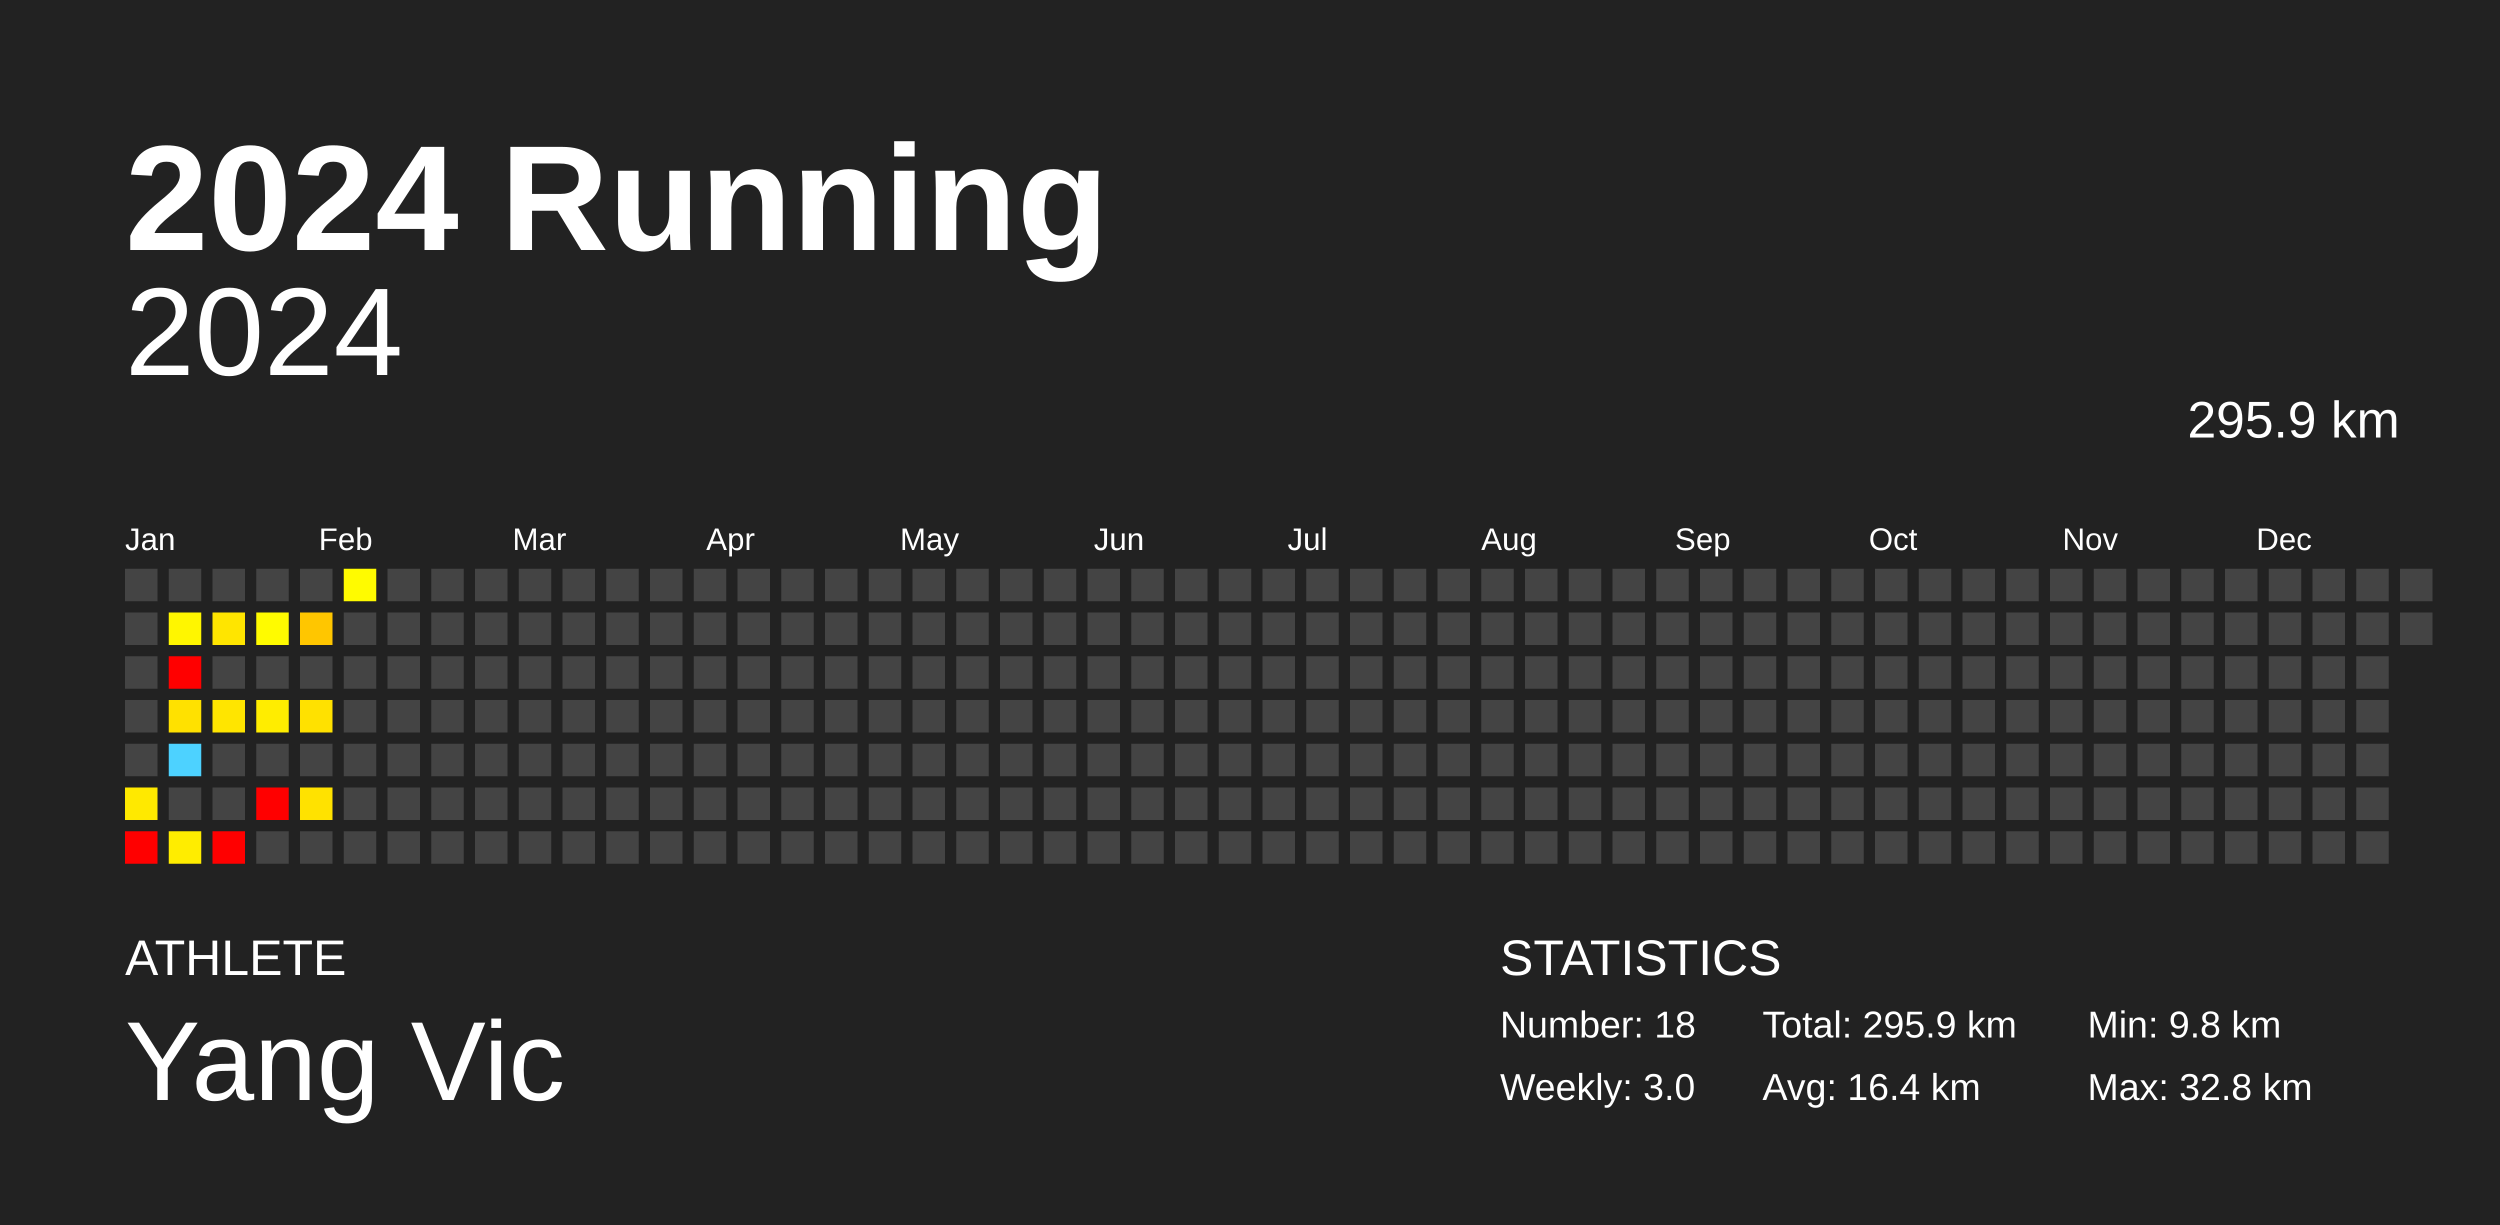
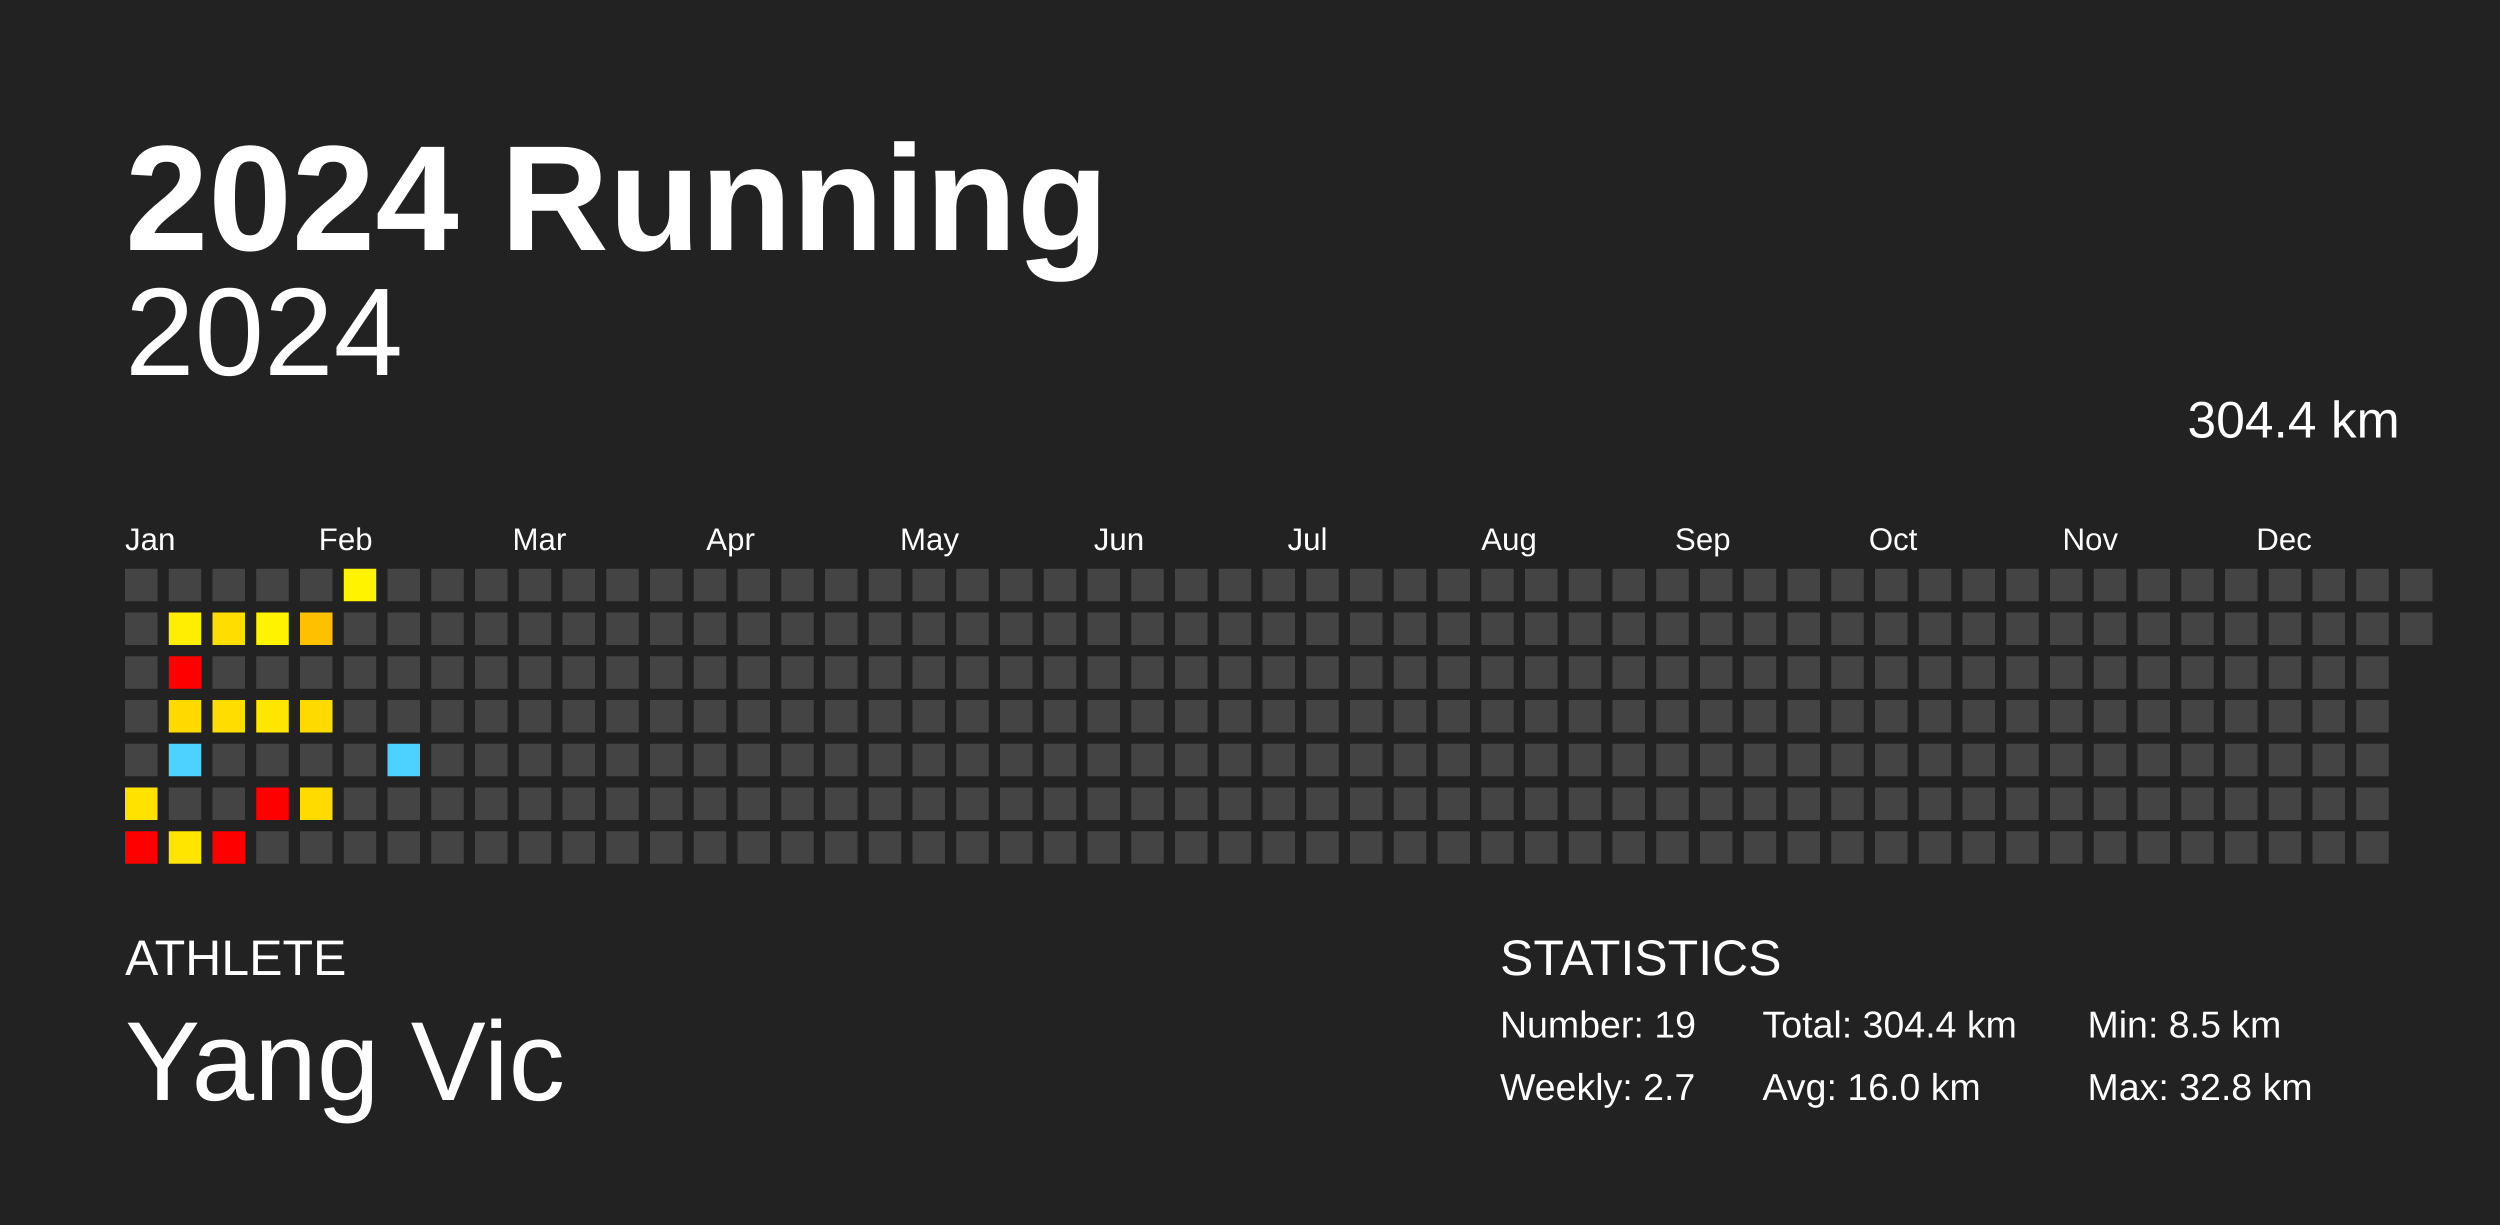
<svg xmlns="http://www.w3.org/2000/svg" baseProfile="full" height="98mm" version="1.1" viewBox="0,0,200,98" width="200mm">
  <defs />
  <rect fill="#222222" height="98" width="200" x="0" y="0" />
  <text fill="#FFFFFF" style="font-size:12px; font-family:Arial; font-weight:bold;" x="10" y="20">2024 Running</text>
  <text fill="#FFFFFF" style="font-size:4px; font-family:Arial" x="10" y="78">ATHLETE</text>
  <text fill="#FFFFFF" style="font-size:9px; font-family:Arial" x="10" y="88">Yang Vic</text>
  <text fill="#FFFFFF" style="font-size:4px; font-family:Arial" x="120" y="78">STATISTICS</text>
-   <text fill="#FFFFFF" style="font-size:3px; font-family:Arial" x="120" y="83">Number: 18</text>
-   <text fill="#FFFFFF" style="font-size:3px; font-family:Arial" x="120" y="88">Weekly: 3.0</text>
-   <text fill="#FFFFFF" style="font-size:3px; font-family:Arial" x="141" y="83">Total: 295.9 km</text>
-   <text fill="#FFFFFF" style="font-size:3px; font-family:Arial" x="141" y="88">Avg: 16.4 km</text>
-   <text fill="#FFFFFF" style="font-size:3px; font-family:Arial" x="167" y="83">Min: 9.8 km</text>
+   <text fill="#FFFFFF" style="font-size:3px; font-family:Arial" x="120" y="83">Number: 19</text>
+   <text fill="#FFFFFF" style="font-size:3px; font-family:Arial" x="120" y="88">Weekly: 2.7</text>
+   <text fill="#FFFFFF" style="font-size:3px; font-family:Arial" x="141" y="83">Total: 304.4 km</text>
+   <text fill="#FFFFFF" style="font-size:3px; font-family:Arial" x="141" y="88">Avg: 16.0 km</text>
+   <text fill="#FFFFFF" style="font-size:3px; font-family:Arial" x="167" y="83">Min: 8.5 km</text>
  <text fill="#FFFFFF" style="font-size:3px; font-family:Arial" x="167" y="88">Max: 32.8 km</text>
  <text alignment-baseline="hanging" fill="#FFFFFF" style="font-size:10.0px; font-family:Arial;" x="10" y="30">2024</text>
-   <text alignment-baseline="hanging" fill="#FFFFFF" style="font-size:4.125px; font-family:Arial;" x="175" y="35">295.9 km</text>
+   <text alignment-baseline="hanging" fill="#FFFFFF" style="font-size:4.125px; font-family:Arial;" x="175" y="35">304.4 km</text>
  <text fill="#FFFFFF" style="font-size:2.5px; font-family:Arial" x="10.0" y="44">Jan</text>
  <text fill="#FFFFFF" style="font-size:2.5px; font-family:Arial" x="25.5" y="44">Feb</text>
  <text fill="#FFFFFF" style="font-size:2.5px; font-family:Arial" x="41.0" y="44">Mar</text>
  <text fill="#FFFFFF" style="font-size:2.5px; font-family:Arial" x="56.5" y="44">Apr</text>
  <text fill="#FFFFFF" style="font-size:2.5px; font-family:Arial" x="72.0" y="44">May</text>
  <text fill="#FFFFFF" style="font-size:2.5px; font-family:Arial" x="87.5" y="44">Jun</text>
  <text fill="#FFFFFF" style="font-size:2.5px; font-family:Arial" x="103.0" y="44">Jul</text>
  <text fill="#FFFFFF" style="font-size:2.5px; font-family:Arial" x="118.5" y="44">Aug</text>
  <text fill="#FFFFFF" style="font-size:2.5px; font-family:Arial" x="134.0" y="44">Sep</text>
  <text fill="#FFFFFF" style="font-size:2.5px; font-family:Arial" x="149.5" y="44">Oct</text>
  <text fill="#FFFFFF" style="font-size:2.5px; font-family:Arial" x="165.0" y="44">Nov</text>
  <text fill="#FFFFFF" style="font-size:2.5px; font-family:Arial" x="180.5" y="44">Dec</text>
  <rect fill="#444444" height="2.6" width="2.6" x="10.0" y="45.5" />
  <rect fill="#444444" height="2.6" width="2.6" x="10.0" y="49.0" />
  <rect fill="#444444" height="2.6" width="2.6" x="10.0" y="52.5" />
  <rect fill="#444444" height="2.6" width="2.6" x="10.0" y="56.0" />
  <rect fill="#444444" height="2.6" width="2.6" x="10.0" y="59.5" />
-   <rect fill="#ffe900" height="2.6" width="2.6" x="10.0" y="63.0" />
+   <rect fill="#ffe200" height="2.6" width="2.6" x="10.0" y="63.0" />
  <rect fill="red" height="2.6" width="2.6" x="10.0" y="66.5" />
  <rect fill="#444444" height="2.6" width="2.6" x="13.5" y="45.5" />
-   <rect fill="#fff600" height="2.6" width="2.6" x="13.5" y="49.0" />
+   <rect fill="#ffee00" height="2.6" width="2.6" x="13.5" y="49.0" />
  <rect fill="red" height="2.6" width="2.6" x="13.5" y="52.5" />
-   <rect fill="#ffe100" height="2.6" width="2.6" x="13.5" y="56.0" />
+   <rect fill="#ffd900" height="2.6" width="2.6" x="13.5" y="56.0" />
  <rect fill="#4dd2ff" height="2.6" width="2.6" x="13.5" y="59.5" />
  <rect fill="#444444" height="2.6" width="2.6" x="13.5" y="63.0" />
-   <rect fill="#ffed00" height="2.6" width="2.6" x="13.5" y="66.5" />
+   <rect fill="#ffe500" height="2.6" width="2.6" x="13.5" y="66.5" />
  <rect fill="#444444" height="2.6" width="2.6" x="17.0" y="45.5" />
-   <rect fill="#ffe500" height="2.6" width="2.6" x="17.0" y="49.0" />
+   <rect fill="#ffdd00" height="2.6" width="2.6" x="17.0" y="49.0" />
  <rect fill="#444444" height="2.6" width="2.6" x="17.0" y="52.5" />
-   <rect fill="#ffe500" height="2.6" width="2.6" x="17.0" y="56.0" />
+   <rect fill="#ffdd00" height="2.6" width="2.6" x="17.0" y="56.0" />
  <rect fill="#444444" height="2.6" width="2.6" x="17.0" y="59.5" />
  <rect fill="#444444" height="2.6" width="2.6" x="17.0" y="63.0" />
  <rect fill="red" height="2.6" width="2.6" x="17.0" y="66.5" />
  <rect fill="#444444" height="2.6" width="2.6" x="20.5" y="45.5" />
-   <rect fill="#fffb00" height="2.6" width="2.6" x="20.5" y="49.0" />
+   <rect fill="#fff300" height="2.6" width="2.6" x="20.5" y="49.0" />
  <rect fill="#444444" height="2.6" width="2.6" x="20.5" y="52.5" />
-   <rect fill="#ffed00" height="2.6" width="2.6" x="20.5" y="56.0" />
+   <rect fill="#ffe600" height="2.6" width="2.6" x="20.5" y="56.0" />
  <rect fill="#444444" height="2.6" width="2.6" x="20.5" y="59.5" />
  <rect fill="red" height="2.6" width="2.6" x="20.5" y="63.0" />
  <rect fill="#444444" height="2.6" width="2.6" x="20.5" y="66.5" />
  <rect fill="#444444" height="2.6" width="2.6" x="24.0" y="45.5" />
-   <rect fill="#ffc600" height="2.6" width="2.6" x="24.0" y="49.0" />
+   <rect fill="#ffc000" height="2.6" width="2.6" x="24.0" y="49.0" />
  <rect fill="#444444" height="2.6" width="2.6" x="24.0" y="52.5" />
-   <rect fill="#ffe100" height="2.6" width="2.6" x="24.0" y="56.0" />
+   <rect fill="#ffda00" height="2.6" width="2.6" x="24.0" y="56.0" />
  <rect fill="#444444" height="2.6" width="2.6" x="24.0" y="59.5" />
-   <rect fill="#ffe200" height="2.6" width="2.6" x="24.0" y="63.0" />
+   <rect fill="#ffdb00" height="2.6" width="2.6" x="24.0" y="63.0" />
  <rect fill="#444444" height="2.6" width="2.6" x="24.0" y="66.5" />
-   <rect fill="#fffb00" height="2.6" width="2.6" x="27.5" y="45.5" />
+   <rect fill="#fff300" height="2.6" width="2.6" x="27.5" y="45.5" />
  <rect fill="#444444" height="2.6" width="2.6" x="27.5" y="49.0" />
  <rect fill="#444444" height="2.6" width="2.6" x="27.5" y="52.5" />
  <rect fill="#444444" height="2.6" width="2.6" x="27.5" y="56.0" />
  <rect fill="#444444" height="2.6" width="2.6" x="27.5" y="59.5" />
  <rect fill="#444444" height="2.6" width="2.6" x="27.5" y="63.0" />
  <rect fill="#444444" height="2.6" width="2.6" x="27.5" y="66.5" />
  <rect fill="#444444" height="2.6" width="2.6" x="31.0" y="45.5" />
  <rect fill="#444444" height="2.6" width="2.6" x="31.0" y="49.0" />
  <rect fill="#444444" height="2.6" width="2.6" x="31.0" y="52.5" />
  <rect fill="#444444" height="2.6" width="2.6" x="31.0" y="56.0" />
-   <rect fill="#444444" height="2.6" width="2.6" x="31.0" y="59.5" />
+   <rect fill="#4dd2ff" height="2.6" width="2.6" x="31.0" y="59.5" />
  <rect fill="#444444" height="2.6" width="2.6" x="31.0" y="63.0" />
  <rect fill="#444444" height="2.6" width="2.6" x="31.0" y="66.5" />
  <rect fill="#444444" height="2.6" width="2.6" x="34.5" y="45.5" />
  <rect fill="#444444" height="2.6" width="2.6" x="34.5" y="49.0" />
  <rect fill="#444444" height="2.6" width="2.6" x="34.5" y="52.5" />
  <rect fill="#444444" height="2.6" width="2.6" x="34.5" y="56.0" />
  <rect fill="#444444" height="2.6" width="2.6" x="34.5" y="59.5" />
  <rect fill="#444444" height="2.6" width="2.6" x="34.5" y="63.0" />
  <rect fill="#444444" height="2.6" width="2.6" x="34.5" y="66.5" />
  <rect fill="#444444" height="2.6" width="2.6" x="38.0" y="45.5" />
  <rect fill="#444444" height="2.6" width="2.6" x="38.0" y="49.0" />
  <rect fill="#444444" height="2.6" width="2.6" x="38.0" y="52.5" />
  <rect fill="#444444" height="2.6" width="2.6" x="38.0" y="56.0" />
  <rect fill="#444444" height="2.6" width="2.6" x="38.0" y="59.5" />
  <rect fill="#444444" height="2.6" width="2.6" x="38.0" y="63.0" />
  <rect fill="#444444" height="2.6" width="2.6" x="38.0" y="66.5" />
  <rect fill="#444444" height="2.6" width="2.6" x="41.5" y="45.5" />
  <rect fill="#444444" height="2.6" width="2.6" x="41.5" y="49.0" />
  <rect fill="#444444" height="2.6" width="2.6" x="41.5" y="52.5" />
  <rect fill="#444444" height="2.6" width="2.6" x="41.5" y="56.0" />
  <rect fill="#444444" height="2.6" width="2.6" x="41.5" y="59.5" />
  <rect fill="#444444" height="2.6" width="2.6" x="41.5" y="63.0" />
  <rect fill="#444444" height="2.6" width="2.6" x="41.5" y="66.5" />
  <rect fill="#444444" height="2.6" width="2.6" x="45.0" y="45.5" />
  <rect fill="#444444" height="2.6" width="2.6" x="45.0" y="49.0" />
  <rect fill="#444444" height="2.6" width="2.6" x="45.0" y="52.5" />
  <rect fill="#444444" height="2.6" width="2.6" x="45.0" y="56.0" />
  <rect fill="#444444" height="2.6" width="2.6" x="45.0" y="59.5" />
  <rect fill="#444444" height="2.6" width="2.6" x="45.0" y="63.0" />
  <rect fill="#444444" height="2.6" width="2.6" x="45.0" y="66.5" />
  <rect fill="#444444" height="2.6" width="2.6" x="48.5" y="45.5" />
  <rect fill="#444444" height="2.6" width="2.6" x="48.5" y="49.0" />
  <rect fill="#444444" height="2.6" width="2.6" x="48.5" y="52.5" />
  <rect fill="#444444" height="2.6" width="2.6" x="48.5" y="56.0" />
  <rect fill="#444444" height="2.6" width="2.6" x="48.5" y="59.5" />
  <rect fill="#444444" height="2.6" width="2.6" x="48.5" y="63.0" />
  <rect fill="#444444" height="2.6" width="2.6" x="48.5" y="66.5" />
  <rect fill="#444444" height="2.6" width="2.6" x="52.0" y="45.5" />
  <rect fill="#444444" height="2.6" width="2.6" x="52.0" y="49.0" />
  <rect fill="#444444" height="2.6" width="2.6" x="52.0" y="52.5" />
  <rect fill="#444444" height="2.6" width="2.6" x="52.0" y="56.0" />
  <rect fill="#444444" height="2.6" width="2.6" x="52.0" y="59.5" />
  <rect fill="#444444" height="2.6" width="2.6" x="52.0" y="63.0" />
  <rect fill="#444444" height="2.6" width="2.6" x="52.0" y="66.5" />
  <rect fill="#444444" height="2.6" width="2.6" x="55.5" y="45.5" />
  <rect fill="#444444" height="2.6" width="2.6" x="55.5" y="49.0" />
  <rect fill="#444444" height="2.6" width="2.6" x="55.5" y="52.5" />
  <rect fill="#444444" height="2.6" width="2.6" x="55.5" y="56.0" />
  <rect fill="#444444" height="2.6" width="2.6" x="55.5" y="59.5" />
  <rect fill="#444444" height="2.6" width="2.6" x="55.5" y="63.0" />
  <rect fill="#444444" height="2.6" width="2.6" x="55.5" y="66.5" />
  <rect fill="#444444" height="2.6" width="2.6" x="59.0" y="45.5" />
  <rect fill="#444444" height="2.6" width="2.6" x="59.0" y="49.0" />
  <rect fill="#444444" height="2.6" width="2.6" x="59.0" y="52.5" />
  <rect fill="#444444" height="2.6" width="2.6" x="59.0" y="56.0" />
  <rect fill="#444444" height="2.6" width="2.6" x="59.0" y="59.5" />
  <rect fill="#444444" height="2.6" width="2.6" x="59.0" y="63.0" />
  <rect fill="#444444" height="2.6" width="2.6" x="59.0" y="66.5" />
  <rect fill="#444444" height="2.6" width="2.6" x="62.5" y="45.5" />
  <rect fill="#444444" height="2.6" width="2.6" x="62.5" y="49.0" />
  <rect fill="#444444" height="2.6" width="2.6" x="62.5" y="52.5" />
  <rect fill="#444444" height="2.6" width="2.6" x="62.5" y="56.0" />
  <rect fill="#444444" height="2.6" width="2.6" x="62.5" y="59.5" />
  <rect fill="#444444" height="2.6" width="2.6" x="62.5" y="63.0" />
  <rect fill="#444444" height="2.6" width="2.6" x="62.5" y="66.5" />
  <rect fill="#444444" height="2.6" width="2.6" x="66.0" y="45.5" />
  <rect fill="#444444" height="2.6" width="2.6" x="66.0" y="49.0" />
  <rect fill="#444444" height="2.6" width="2.6" x="66.0" y="52.5" />
  <rect fill="#444444" height="2.6" width="2.6" x="66.0" y="56.0" />
  <rect fill="#444444" height="2.6" width="2.6" x="66.0" y="59.5" />
  <rect fill="#444444" height="2.6" width="2.6" x="66.0" y="63.0" />
  <rect fill="#444444" height="2.6" width="2.6" x="66.0" y="66.5" />
  <rect fill="#444444" height="2.6" width="2.6" x="69.5" y="45.5" />
  <rect fill="#444444" height="2.6" width="2.6" x="69.5" y="49.0" />
  <rect fill="#444444" height="2.6" width="2.6" x="69.5" y="52.5" />
  <rect fill="#444444" height="2.6" width="2.6" x="69.5" y="56.0" />
  <rect fill="#444444" height="2.6" width="2.6" x="69.5" y="59.5" />
  <rect fill="#444444" height="2.6" width="2.6" x="69.5" y="63.0" />
  <rect fill="#444444" height="2.6" width="2.6" x="69.5" y="66.5" />
  <rect fill="#444444" height="2.6" width="2.6" x="73.0" y="45.5" />
  <rect fill="#444444" height="2.6" width="2.6" x="73.0" y="49.0" />
  <rect fill="#444444" height="2.6" width="2.6" x="73.0" y="52.5" />
  <rect fill="#444444" height="2.6" width="2.6" x="73.0" y="56.0" />
  <rect fill="#444444" height="2.6" width="2.6" x="73.0" y="59.5" />
  <rect fill="#444444" height="2.6" width="2.6" x="73.0" y="63.0" />
  <rect fill="#444444" height="2.6" width="2.6" x="73.0" y="66.5" />
  <rect fill="#444444" height="2.6" width="2.6" x="76.5" y="45.5" />
  <rect fill="#444444" height="2.6" width="2.6" x="76.5" y="49.0" />
  <rect fill="#444444" height="2.6" width="2.6" x="76.5" y="52.5" />
  <rect fill="#444444" height="2.6" width="2.6" x="76.5" y="56.0" />
  <rect fill="#444444" height="2.6" width="2.6" x="76.5" y="59.5" />
  <rect fill="#444444" height="2.6" width="2.6" x="76.5" y="63.0" />
  <rect fill="#444444" height="2.6" width="2.6" x="76.5" y="66.5" />
  <rect fill="#444444" height="2.6" width="2.6" x="80.0" y="45.5" />
  <rect fill="#444444" height="2.6" width="2.6" x="80.0" y="49.0" />
  <rect fill="#444444" height="2.6" width="2.6" x="80.0" y="52.5" />
  <rect fill="#444444" height="2.6" width="2.6" x="80.0" y="56.0" />
  <rect fill="#444444" height="2.6" width="2.6" x="80.0" y="59.5" />
  <rect fill="#444444" height="2.6" width="2.6" x="80.0" y="63.0" />
  <rect fill="#444444" height="2.6" width="2.6" x="80.0" y="66.5" />
  <rect fill="#444444" height="2.6" width="2.6" x="83.5" y="45.5" />
  <rect fill="#444444" height="2.6" width="2.6" x="83.5" y="49.0" />
  <rect fill="#444444" height="2.6" width="2.6" x="83.5" y="52.5" />
  <rect fill="#444444" height="2.6" width="2.6" x="83.5" y="56.0" />
  <rect fill="#444444" height="2.6" width="2.6" x="83.5" y="59.5" />
  <rect fill="#444444" height="2.6" width="2.6" x="83.5" y="63.0" />
  <rect fill="#444444" height="2.6" width="2.6" x="83.5" y="66.5" />
  <rect fill="#444444" height="2.6" width="2.6" x="87.0" y="45.5" />
  <rect fill="#444444" height="2.6" width="2.6" x="87.0" y="49.0" />
  <rect fill="#444444" height="2.6" width="2.6" x="87.0" y="52.5" />
  <rect fill="#444444" height="2.6" width="2.6" x="87.0" y="56.0" />
  <rect fill="#444444" height="2.6" width="2.6" x="87.0" y="59.5" />
  <rect fill="#444444" height="2.6" width="2.6" x="87.0" y="63.0" />
  <rect fill="#444444" height="2.6" width="2.6" x="87.0" y="66.5" />
  <rect fill="#444444" height="2.6" width="2.6" x="90.5" y="45.5" />
  <rect fill="#444444" height="2.6" width="2.6" x="90.5" y="49.0" />
  <rect fill="#444444" height="2.6" width="2.6" x="90.5" y="52.5" />
  <rect fill="#444444" height="2.6" width="2.6" x="90.5" y="56.0" />
  <rect fill="#444444" height="2.6" width="2.6" x="90.5" y="59.5" />
  <rect fill="#444444" height="2.6" width="2.6" x="90.5" y="63.0" />
  <rect fill="#444444" height="2.6" width="2.6" x="90.5" y="66.5" />
  <rect fill="#444444" height="2.6" width="2.6" x="94.0" y="45.5" />
  <rect fill="#444444" height="2.6" width="2.6" x="94.0" y="49.0" />
  <rect fill="#444444" height="2.6" width="2.6" x="94.0" y="52.5" />
  <rect fill="#444444" height="2.6" width="2.6" x="94.0" y="56.0" />
  <rect fill="#444444" height="2.6" width="2.6" x="94.0" y="59.5" />
  <rect fill="#444444" height="2.6" width="2.6" x="94.0" y="63.0" />
  <rect fill="#444444" height="2.6" width="2.6" x="94.0" y="66.5" />
  <rect fill="#444444" height="2.6" width="2.6" x="97.5" y="45.5" />
  <rect fill="#444444" height="2.6" width="2.6" x="97.5" y="49.0" />
  <rect fill="#444444" height="2.6" width="2.6" x="97.5" y="52.5" />
  <rect fill="#444444" height="2.6" width="2.6" x="97.5" y="56.0" />
  <rect fill="#444444" height="2.6" width="2.6" x="97.5" y="59.5" />
  <rect fill="#444444" height="2.6" width="2.6" x="97.5" y="63.0" />
  <rect fill="#444444" height="2.6" width="2.6" x="97.5" y="66.5" />
  <rect fill="#444444" height="2.6" width="2.6" x="101.0" y="45.5" />
  <rect fill="#444444" height="2.6" width="2.6" x="101.0" y="49.0" />
  <rect fill="#444444" height="2.6" width="2.6" x="101.0" y="52.5" />
  <rect fill="#444444" height="2.6" width="2.6" x="101.0" y="56.0" />
  <rect fill="#444444" height="2.6" width="2.6" x="101.0" y="59.5" />
  <rect fill="#444444" height="2.6" width="2.6" x="101.0" y="63.0" />
  <rect fill="#444444" height="2.6" width="2.6" x="101.0" y="66.5" />
  <rect fill="#444444" height="2.6" width="2.6" x="104.5" y="45.5" />
  <rect fill="#444444" height="2.6" width="2.6" x="104.5" y="49.0" />
  <rect fill="#444444" height="2.6" width="2.6" x="104.5" y="52.5" />
  <rect fill="#444444" height="2.6" width="2.6" x="104.5" y="56.0" />
  <rect fill="#444444" height="2.6" width="2.6" x="104.5" y="59.5" />
  <rect fill="#444444" height="2.6" width="2.6" x="104.5" y="63.0" />
  <rect fill="#444444" height="2.6" width="2.6" x="104.5" y="66.5" />
  <rect fill="#444444" height="2.6" width="2.6" x="108.0" y="45.5" />
  <rect fill="#444444" height="2.6" width="2.6" x="108.0" y="49.0" />
  <rect fill="#444444" height="2.6" width="2.6" x="108.0" y="52.5" />
  <rect fill="#444444" height="2.6" width="2.6" x="108.0" y="56.0" />
  <rect fill="#444444" height="2.6" width="2.6" x="108.0" y="59.5" />
  <rect fill="#444444" height="2.6" width="2.6" x="108.0" y="63.0" />
  <rect fill="#444444" height="2.6" width="2.6" x="108.0" y="66.5" />
  <rect fill="#444444" height="2.6" width="2.6" x="111.5" y="45.5" />
  <rect fill="#444444" height="2.6" width="2.6" x="111.5" y="49.0" />
  <rect fill="#444444" height="2.6" width="2.6" x="111.5" y="52.5" />
  <rect fill="#444444" height="2.6" width="2.6" x="111.5" y="56.0" />
  <rect fill="#444444" height="2.6" width="2.6" x="111.5" y="59.5" />
  <rect fill="#444444" height="2.6" width="2.6" x="111.5" y="63.0" />
  <rect fill="#444444" height="2.6" width="2.6" x="111.5" y="66.5" />
  <rect fill="#444444" height="2.6" width="2.6" x="115.0" y="45.5" />
  <rect fill="#444444" height="2.6" width="2.6" x="115.0" y="49.0" />
  <rect fill="#444444" height="2.6" width="2.6" x="115.0" y="52.5" />
  <rect fill="#444444" height="2.6" width="2.6" x="115.0" y="56.0" />
  <rect fill="#444444" height="2.6" width="2.6" x="115.0" y="59.5" />
  <rect fill="#444444" height="2.6" width="2.6" x="115.0" y="63.0" />
  <rect fill="#444444" height="2.6" width="2.6" x="115.0" y="66.5" />
  <rect fill="#444444" height="2.6" width="2.6" x="118.5" y="45.5" />
  <rect fill="#444444" height="2.6" width="2.6" x="118.5" y="49.0" />
  <rect fill="#444444" height="2.6" width="2.6" x="118.5" y="52.5" />
  <rect fill="#444444" height="2.6" width="2.6" x="118.5" y="56.0" />
  <rect fill="#444444" height="2.6" width="2.6" x="118.5" y="59.5" />
  <rect fill="#444444" height="2.6" width="2.6" x="118.5" y="63.0" />
  <rect fill="#444444" height="2.6" width="2.6" x="118.5" y="66.5" />
  <rect fill="#444444" height="2.6" width="2.6" x="122.0" y="45.5" />
  <rect fill="#444444" height="2.6" width="2.6" x="122.0" y="49.0" />
  <rect fill="#444444" height="2.6" width="2.6" x="122.0" y="52.5" />
  <rect fill="#444444" height="2.6" width="2.6" x="122.0" y="56.0" />
  <rect fill="#444444" height="2.6" width="2.6" x="122.0" y="59.5" />
  <rect fill="#444444" height="2.6" width="2.6" x="122.0" y="63.0" />
  <rect fill="#444444" height="2.6" width="2.6" x="122.0" y="66.5" />
  <rect fill="#444444" height="2.6" width="2.6" x="125.5" y="45.5" />
  <rect fill="#444444" height="2.6" width="2.6" x="125.5" y="49.0" />
  <rect fill="#444444" height="2.6" width="2.6" x="125.5" y="52.5" />
  <rect fill="#444444" height="2.6" width="2.6" x="125.5" y="56.0" />
  <rect fill="#444444" height="2.6" width="2.6" x="125.5" y="59.5" />
  <rect fill="#444444" height="2.6" width="2.6" x="125.5" y="63.0" />
  <rect fill="#444444" height="2.6" width="2.6" x="125.5" y="66.5" />
  <rect fill="#444444" height="2.6" width="2.6" x="129.0" y="45.5" />
  <rect fill="#444444" height="2.6" width="2.6" x="129.0" y="49.0" />
  <rect fill="#444444" height="2.6" width="2.6" x="129.0" y="52.5" />
  <rect fill="#444444" height="2.6" width="2.6" x="129.0" y="56.0" />
  <rect fill="#444444" height="2.6" width="2.6" x="129.0" y="59.5" />
  <rect fill="#444444" height="2.6" width="2.6" x="129.0" y="63.0" />
  <rect fill="#444444" height="2.6" width="2.6" x="129.0" y="66.5" />
  <rect fill="#444444" height="2.6" width="2.6" x="132.5" y="45.5" />
  <rect fill="#444444" height="2.6" width="2.6" x="132.5" y="49.0" />
  <rect fill="#444444" height="2.6" width="2.6" x="132.5" y="52.5" />
  <rect fill="#444444" height="2.6" width="2.6" x="132.5" y="56.0" />
  <rect fill="#444444" height="2.6" width="2.6" x="132.5" y="59.5" />
  <rect fill="#444444" height="2.6" width="2.6" x="132.5" y="63.0" />
  <rect fill="#444444" height="2.6" width="2.6" x="132.5" y="66.5" />
  <rect fill="#444444" height="2.6" width="2.6" x="136.0" y="45.5" />
  <rect fill="#444444" height="2.6" width="2.6" x="136.0" y="49.0" />
  <rect fill="#444444" height="2.6" width="2.6" x="136.0" y="52.5" />
  <rect fill="#444444" height="2.6" width="2.6" x="136.0" y="56.0" />
  <rect fill="#444444" height="2.6" width="2.6" x="136.0" y="59.5" />
  <rect fill="#444444" height="2.6" width="2.6" x="136.0" y="63.0" />
  <rect fill="#444444" height="2.6" width="2.6" x="136.0" y="66.5" />
  <rect fill="#444444" height="2.6" width="2.6" x="139.5" y="45.5" />
  <rect fill="#444444" height="2.6" width="2.6" x="139.5" y="49.0" />
  <rect fill="#444444" height="2.6" width="2.6" x="139.5" y="52.5" />
  <rect fill="#444444" height="2.6" width="2.6" x="139.5" y="56.0" />
  <rect fill="#444444" height="2.6" width="2.6" x="139.5" y="59.5" />
  <rect fill="#444444" height="2.6" width="2.6" x="139.5" y="63.0" />
  <rect fill="#444444" height="2.6" width="2.6" x="139.5" y="66.5" />
  <rect fill="#444444" height="2.6" width="2.6" x="143.0" y="45.5" />
  <rect fill="#444444" height="2.6" width="2.6" x="143.0" y="49.0" />
  <rect fill="#444444" height="2.6" width="2.6" x="143.0" y="52.5" />
  <rect fill="#444444" height="2.6" width="2.6" x="143.0" y="56.0" />
  <rect fill="#444444" height="2.6" width="2.6" x="143.0" y="59.5" />
  <rect fill="#444444" height="2.6" width="2.6" x="143.0" y="63.0" />
  <rect fill="#444444" height="2.6" width="2.6" x="143.0" y="66.5" />
  <rect fill="#444444" height="2.6" width="2.6" x="146.5" y="45.5" />
  <rect fill="#444444" height="2.6" width="2.6" x="146.5" y="49.0" />
  <rect fill="#444444" height="2.6" width="2.6" x="146.5" y="52.5" />
  <rect fill="#444444" height="2.6" width="2.6" x="146.5" y="56.0" />
  <rect fill="#444444" height="2.6" width="2.6" x="146.5" y="59.5" />
  <rect fill="#444444" height="2.6" width="2.6" x="146.5" y="63.0" />
  <rect fill="#444444" height="2.6" width="2.6" x="146.5" y="66.5" />
  <rect fill="#444444" height="2.6" width="2.6" x="150.0" y="45.5" />
  <rect fill="#444444" height="2.6" width="2.6" x="150.0" y="49.0" />
  <rect fill="#444444" height="2.6" width="2.6" x="150.0" y="52.5" />
  <rect fill="#444444" height="2.6" width="2.6" x="150.0" y="56.0" />
  <rect fill="#444444" height="2.6" width="2.6" x="150.0" y="59.5" />
  <rect fill="#444444" height="2.6" width="2.6" x="150.0" y="63.0" />
  <rect fill="#444444" height="2.6" width="2.6" x="150.0" y="66.5" />
  <rect fill="#444444" height="2.6" width="2.6" x="153.5" y="45.5" />
  <rect fill="#444444" height="2.6" width="2.6" x="153.5" y="49.0" />
  <rect fill="#444444" height="2.6" width="2.6" x="153.5" y="52.5" />
  <rect fill="#444444" height="2.6" width="2.6" x="153.5" y="56.0" />
  <rect fill="#444444" height="2.6" width="2.6" x="153.5" y="59.5" />
  <rect fill="#444444" height="2.6" width="2.6" x="153.5" y="63.0" />
  <rect fill="#444444" height="2.6" width="2.6" x="153.5" y="66.5" />
  <rect fill="#444444" height="2.6" width="2.6" x="157.0" y="45.5" />
  <rect fill="#444444" height="2.6" width="2.6" x="157.0" y="49.0" />
  <rect fill="#444444" height="2.6" width="2.6" x="157.0" y="52.5" />
  <rect fill="#444444" height="2.6" width="2.6" x="157.0" y="56.0" />
  <rect fill="#444444" height="2.6" width="2.6" x="157.0" y="59.5" />
  <rect fill="#444444" height="2.6" width="2.6" x="157.0" y="63.0" />
  <rect fill="#444444" height="2.6" width="2.6" x="157.0" y="66.5" />
  <rect fill="#444444" height="2.6" width="2.6" x="160.5" y="45.5" />
  <rect fill="#444444" height="2.6" width="2.6" x="160.5" y="49.0" />
  <rect fill="#444444" height="2.6" width="2.6" x="160.5" y="52.5" />
  <rect fill="#444444" height="2.6" width="2.6" x="160.5" y="56.0" />
  <rect fill="#444444" height="2.6" width="2.6" x="160.5" y="59.5" />
  <rect fill="#444444" height="2.6" width="2.6" x="160.5" y="63.0" />
  <rect fill="#444444" height="2.6" width="2.6" x="160.5" y="66.5" />
  <rect fill="#444444" height="2.6" width="2.6" x="164.0" y="45.5" />
  <rect fill="#444444" height="2.6" width="2.6" x="164.0" y="49.0" />
  <rect fill="#444444" height="2.6" width="2.6" x="164.0" y="52.5" />
  <rect fill="#444444" height="2.6" width="2.6" x="164.0" y="56.0" />
  <rect fill="#444444" height="2.6" width="2.6" x="164.0" y="59.5" />
  <rect fill="#444444" height="2.6" width="2.6" x="164.0" y="63.0" />
  <rect fill="#444444" height="2.6" width="2.6" x="164.0" y="66.5" />
  <rect fill="#444444" height="2.6" width="2.6" x="167.5" y="45.5" />
  <rect fill="#444444" height="2.6" width="2.6" x="167.5" y="49.0" />
  <rect fill="#444444" height="2.6" width="2.6" x="167.5" y="52.5" />
  <rect fill="#444444" height="2.6" width="2.6" x="167.5" y="56.0" />
  <rect fill="#444444" height="2.6" width="2.6" x="167.5" y="59.5" />
  <rect fill="#444444" height="2.6" width="2.6" x="167.5" y="63.0" />
  <rect fill="#444444" height="2.6" width="2.6" x="167.5" y="66.5" />
  <rect fill="#444444" height="2.6" width="2.6" x="171.0" y="45.5" />
  <rect fill="#444444" height="2.6" width="2.6" x="171.0" y="49.0" />
  <rect fill="#444444" height="2.6" width="2.6" x="171.0" y="52.5" />
  <rect fill="#444444" height="2.6" width="2.6" x="171.0" y="56.0" />
  <rect fill="#444444" height="2.6" width="2.6" x="171.0" y="59.5" />
  <rect fill="#444444" height="2.6" width="2.6" x="171.0" y="63.0" />
  <rect fill="#444444" height="2.6" width="2.6" x="171.0" y="66.5" />
  <rect fill="#444444" height="2.6" width="2.6" x="174.5" y="45.5" />
  <rect fill="#444444" height="2.6" width="2.6" x="174.5" y="49.0" />
  <rect fill="#444444" height="2.6" width="2.6" x="174.5" y="52.5" />
  <rect fill="#444444" height="2.6" width="2.6" x="174.5" y="56.0" />
  <rect fill="#444444" height="2.6" width="2.6" x="174.5" y="59.5" />
  <rect fill="#444444" height="2.6" width="2.6" x="174.5" y="63.0" />
  <rect fill="#444444" height="2.6" width="2.6" x="174.5" y="66.5" />
  <rect fill="#444444" height="2.6" width="2.6" x="178.0" y="45.5" />
  <rect fill="#444444" height="2.6" width="2.6" x="178.0" y="49.0" />
  <rect fill="#444444" height="2.6" width="2.6" x="178.0" y="52.5" />
  <rect fill="#444444" height="2.6" width="2.6" x="178.0" y="56.0" />
  <rect fill="#444444" height="2.6" width="2.6" x="178.0" y="59.5" />
  <rect fill="#444444" height="2.6" width="2.6" x="178.0" y="63.0" />
  <rect fill="#444444" height="2.6" width="2.6" x="178.0" y="66.5" />
  <rect fill="#444444" height="2.6" width="2.6" x="181.5" y="45.5" />
  <rect fill="#444444" height="2.6" width="2.6" x="181.5" y="49.0" />
  <rect fill="#444444" height="2.6" width="2.6" x="181.5" y="52.5" />
  <rect fill="#444444" height="2.6" width="2.6" x="181.5" y="56.0" />
  <rect fill="#444444" height="2.6" width="2.6" x="181.5" y="59.5" />
  <rect fill="#444444" height="2.6" width="2.6" x="181.5" y="63.0" />
  <rect fill="#444444" height="2.6" width="2.6" x="181.5" y="66.5" />
  <rect fill="#444444" height="2.6" width="2.6" x="185.0" y="45.5" />
  <rect fill="#444444" height="2.6" width="2.6" x="185.0" y="49.0" />
  <rect fill="#444444" height="2.6" width="2.6" x="185.0" y="52.5" />
  <rect fill="#444444" height="2.6" width="2.6" x="185.0" y="56.0" />
  <rect fill="#444444" height="2.6" width="2.6" x="185.0" y="59.5" />
  <rect fill="#444444" height="2.6" width="2.6" x="185.0" y="63.0" />
  <rect fill="#444444" height="2.6" width="2.6" x="185.0" y="66.5" />
  <rect fill="#444444" height="2.6" width="2.6" x="188.5" y="45.5" />
  <rect fill="#444444" height="2.6" width="2.6" x="188.5" y="49.0" />
  <rect fill="#444444" height="2.6" width="2.6" x="188.5" y="52.5" />
  <rect fill="#444444" height="2.6" width="2.6" x="188.5" y="56.0" />
  <rect fill="#444444" height="2.6" width="2.6" x="188.5" y="59.5" />
  <rect fill="#444444" height="2.6" width="2.6" x="188.5" y="63.0" />
  <rect fill="#444444" height="2.6" width="2.6" x="188.5" y="66.5" />
  <rect fill="#444444" height="2.6" width="2.6" x="192.0" y="45.5" />
  <rect fill="#444444" height="2.6" width="2.6" x="192.0" y="49.0" />
</svg>
